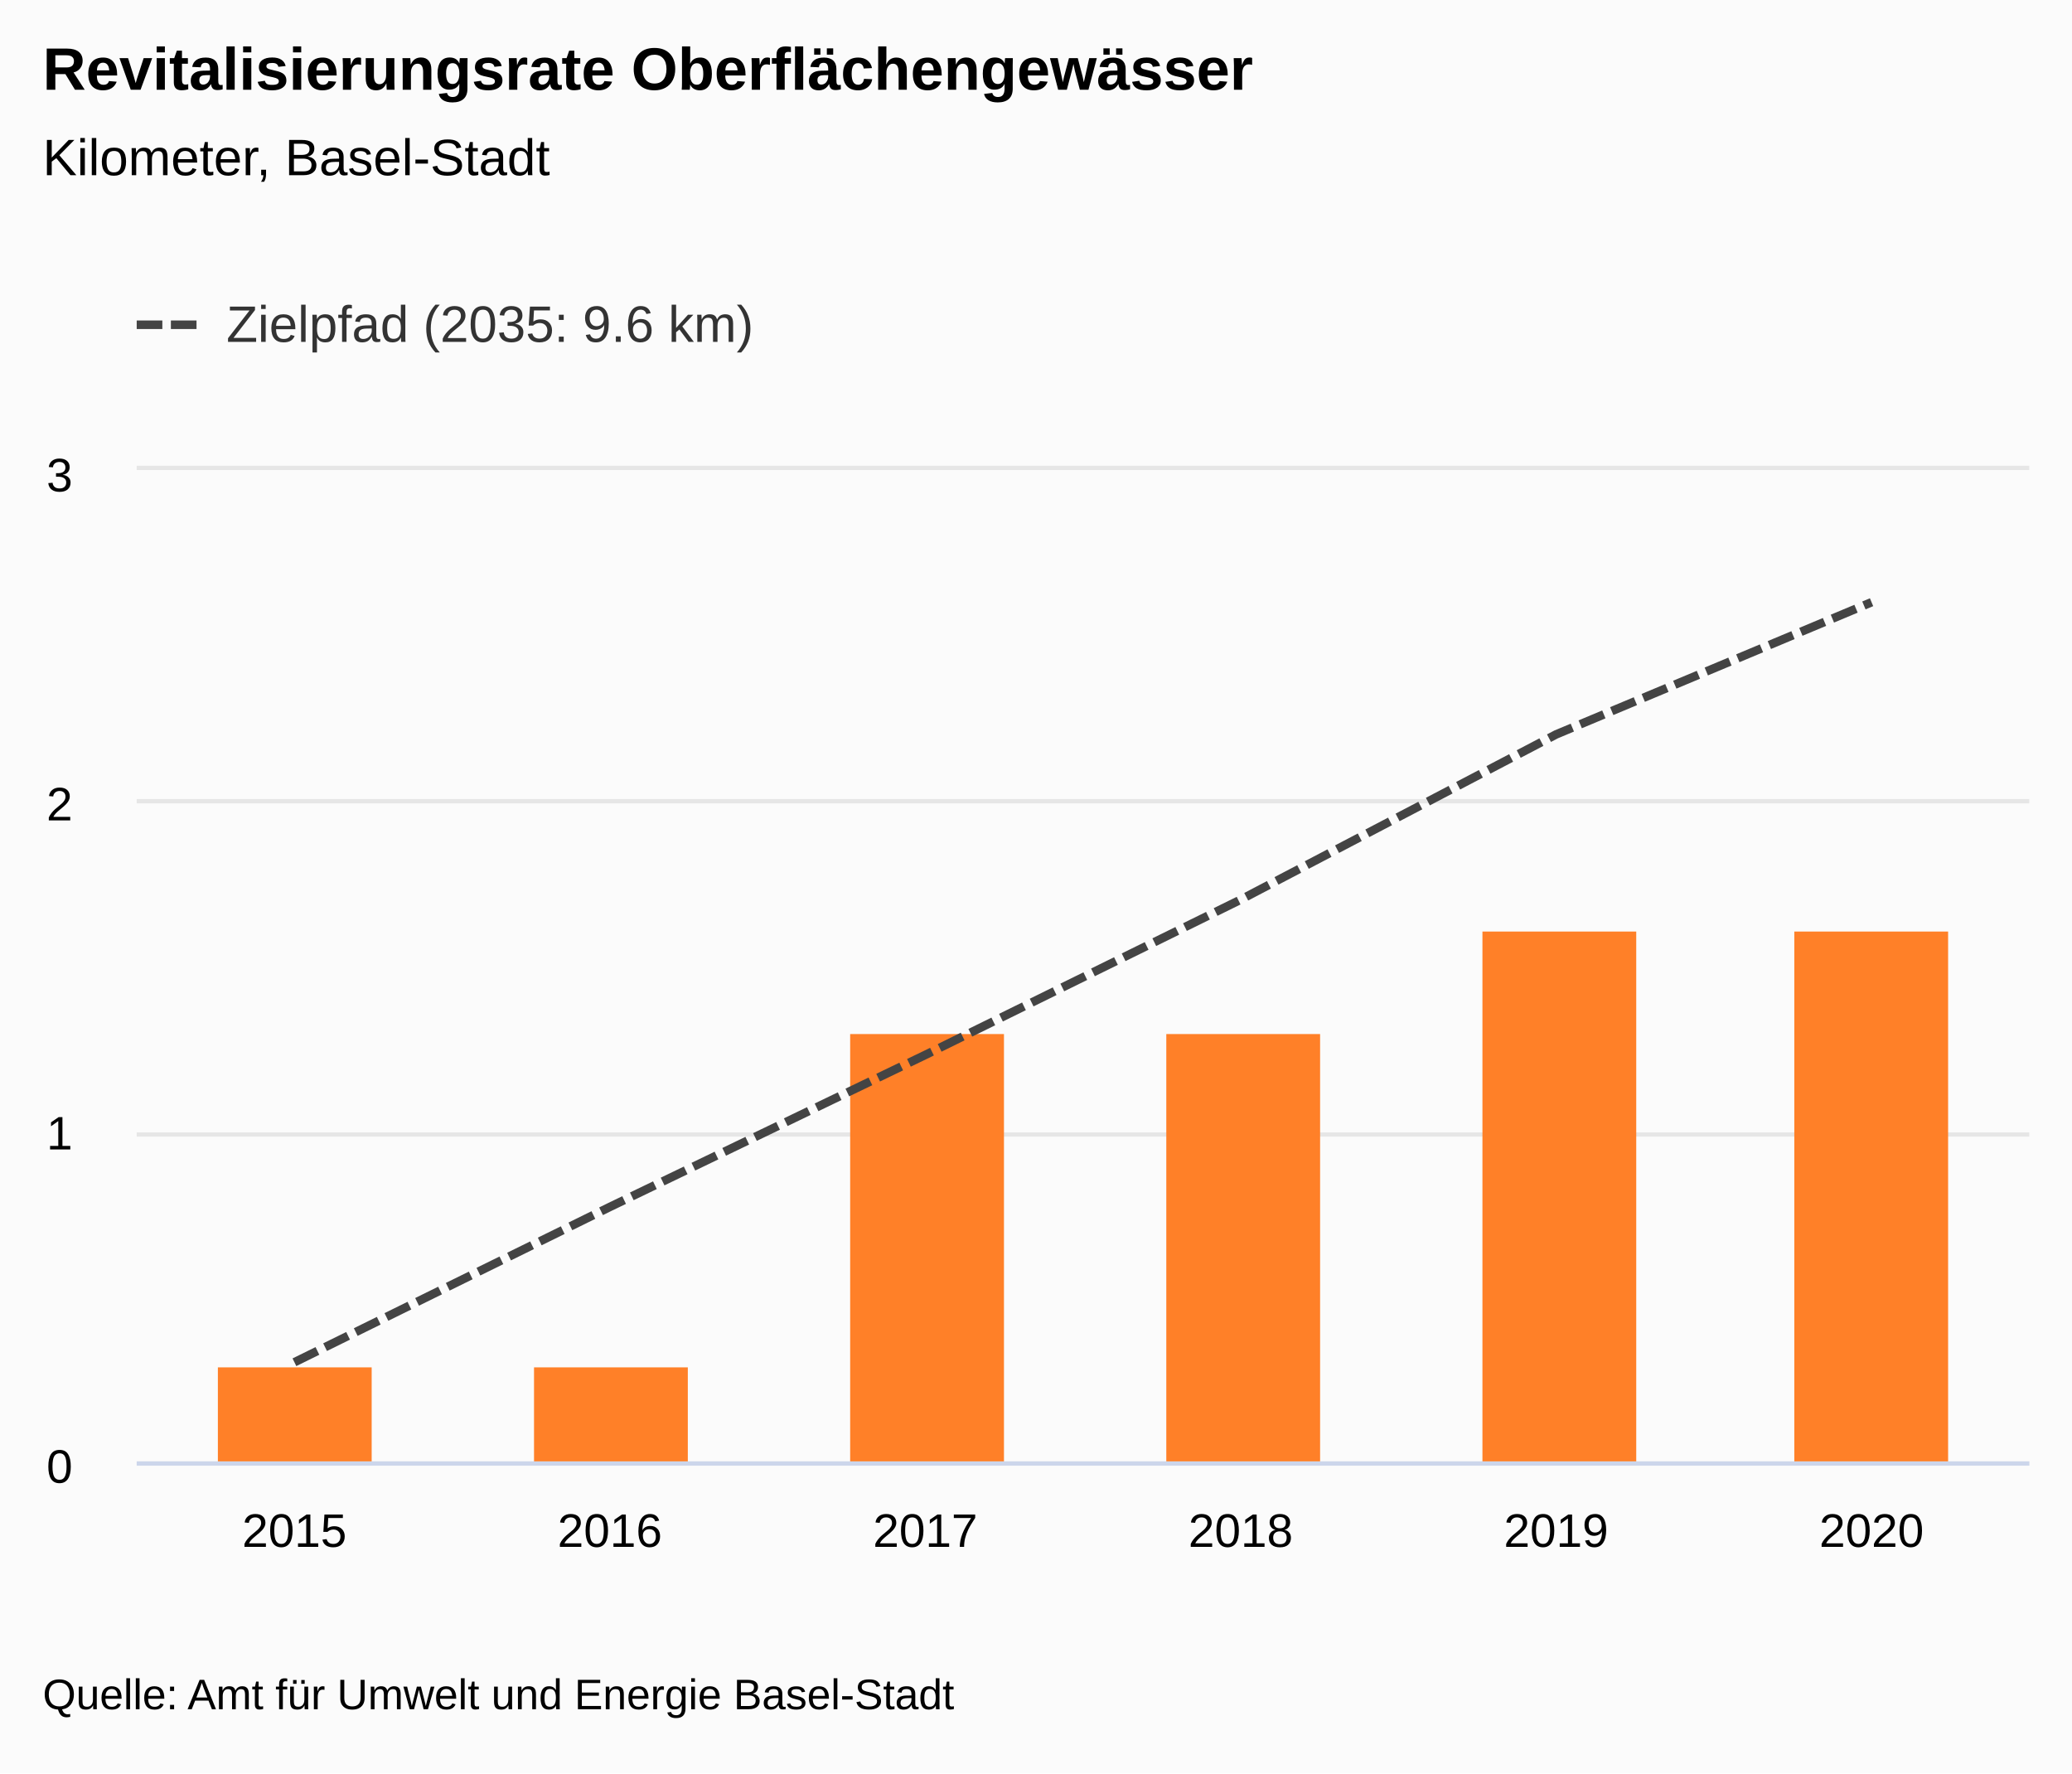
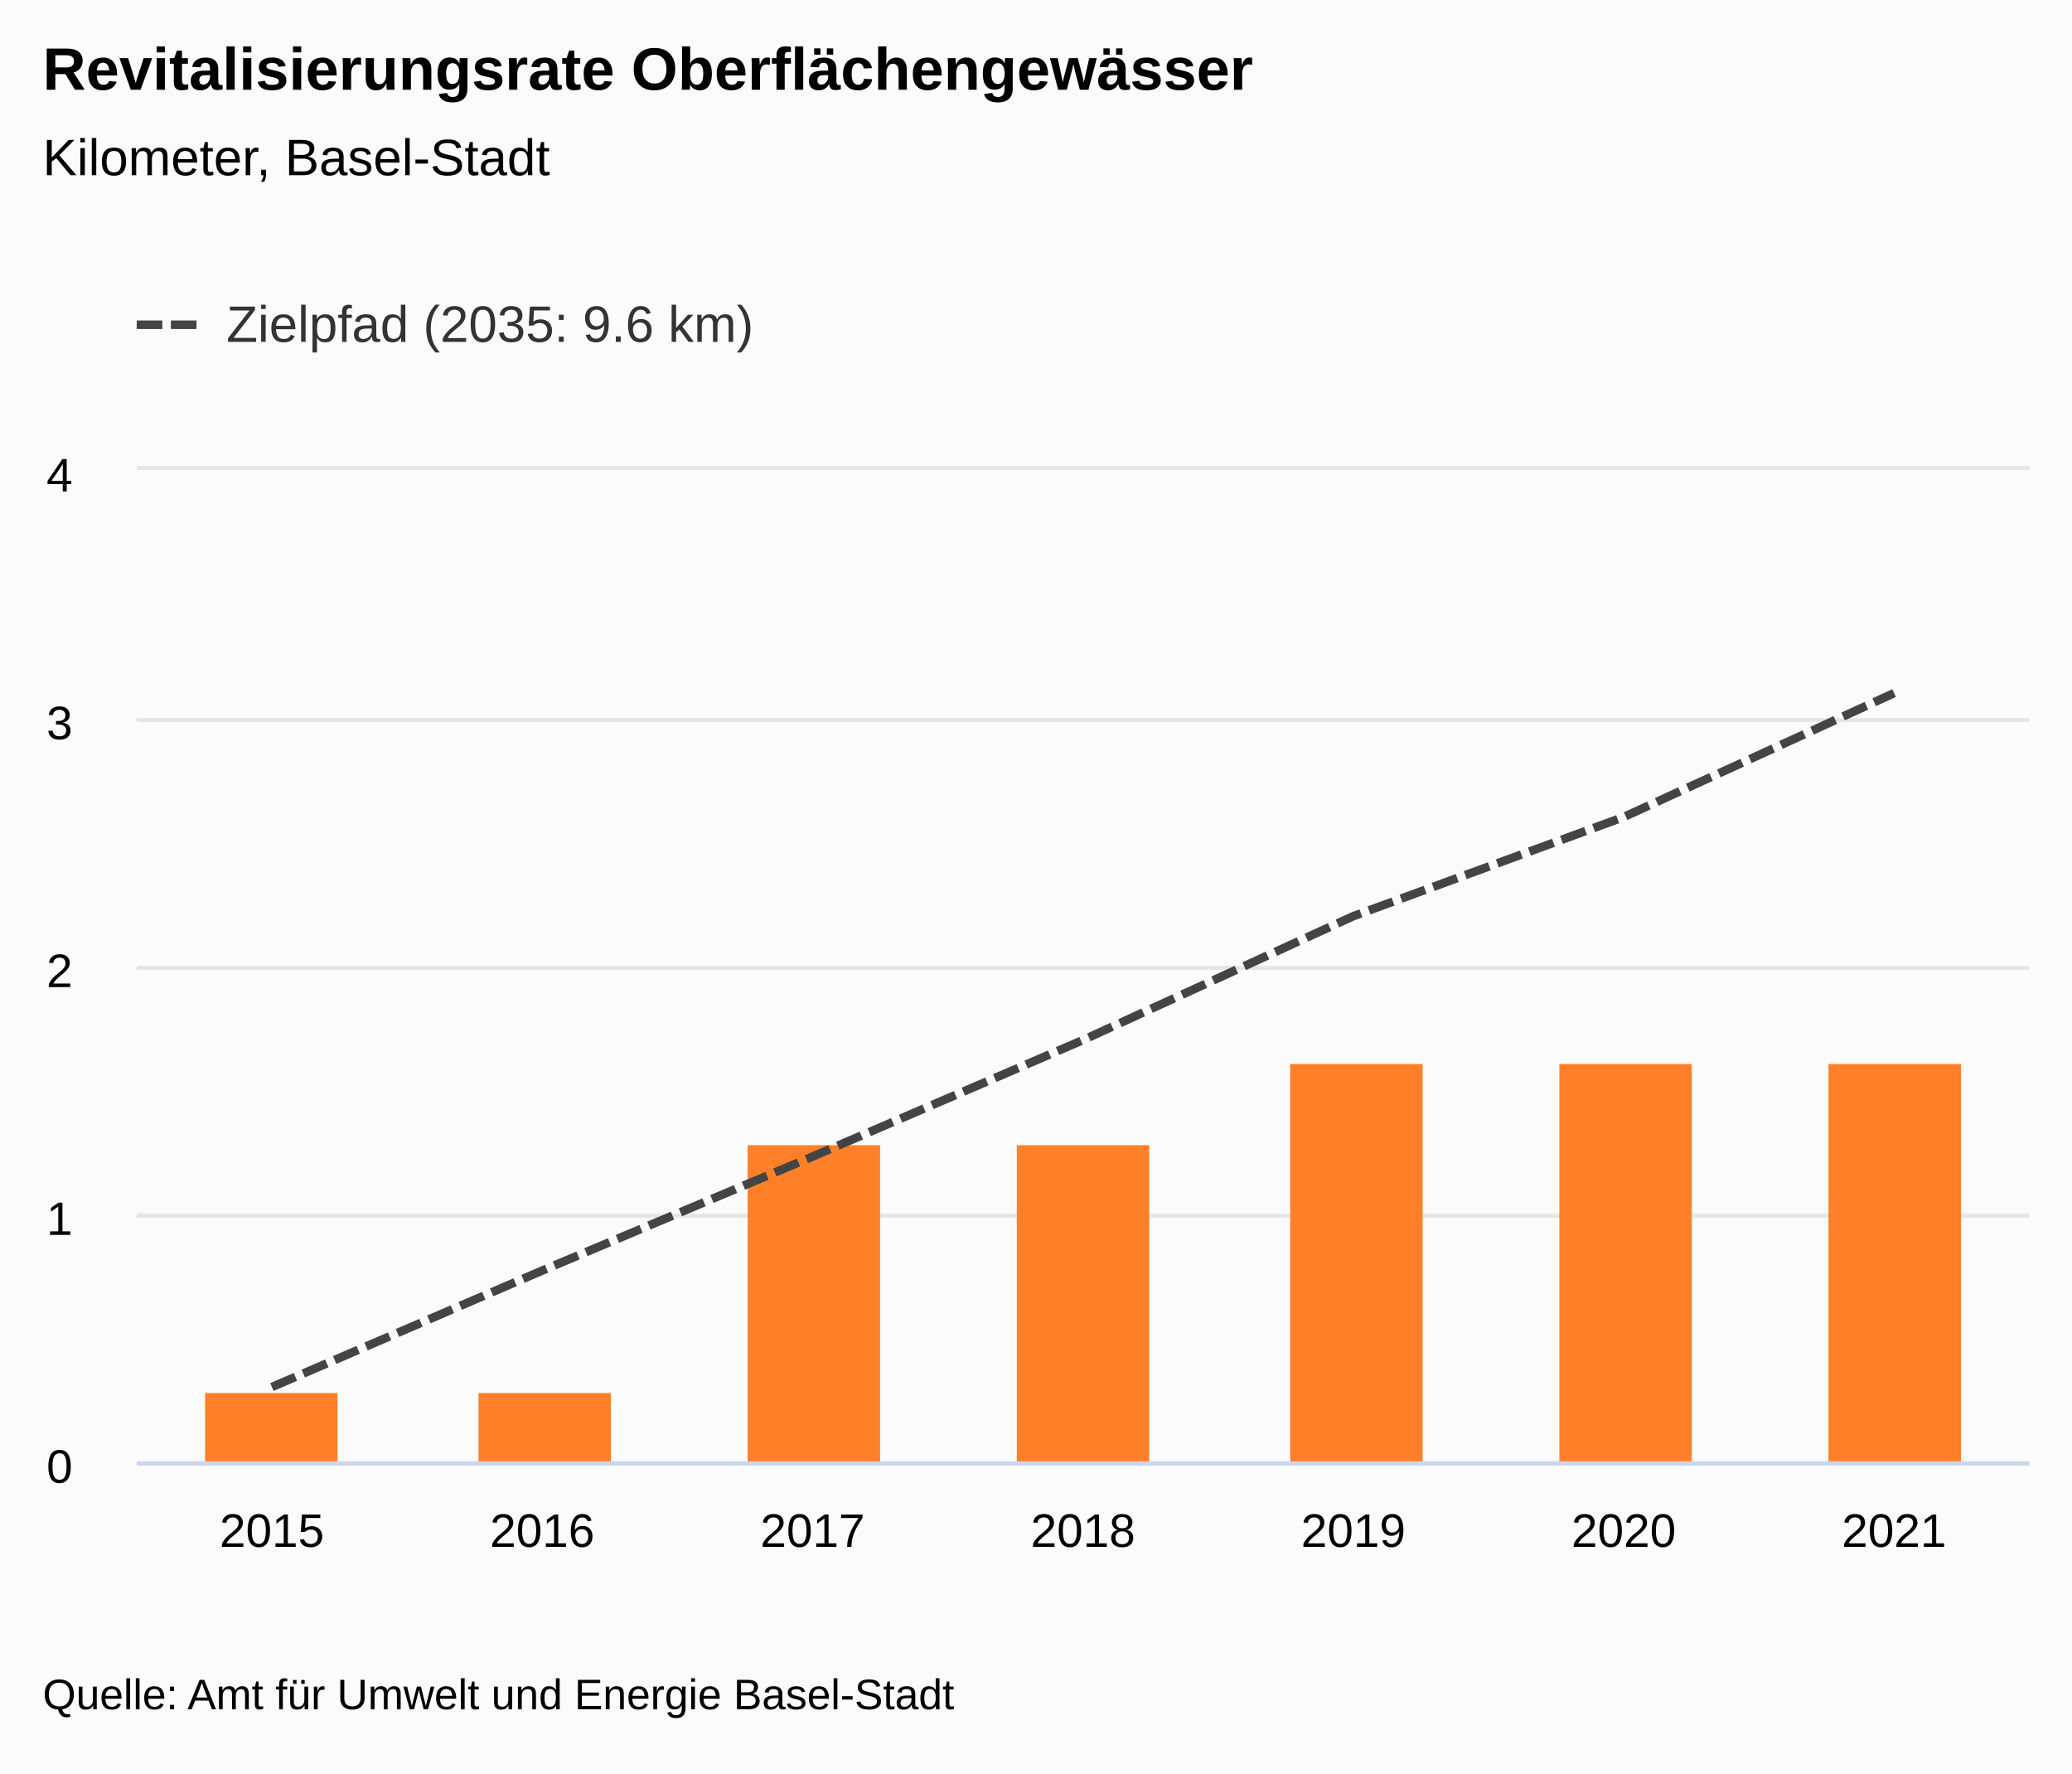
<svg xmlns="http://www.w3.org/2000/svg" version="1.1" class="highcharts-root" style="font-family:&quot;Lucida Grande&quot;, &quot;Lucida Sans Unicode&quot;, Arial, Helvetica, sans-serif;font-size:12px;" viewBox="0 0 485 415">
  <defs>
-     <clipPath id="highcharts-3up6sih-20-">
+     <clipPath id="highcharts-x385ps7-22-">
      <rect x="0" y="0" width="443" height="232" fill="none" />
    </clipPath>
-     <clipPath id="highcharts-3up6sih-27-">
+     <clipPath id="highcharts-x385ps7-30-">
      <rect x="0" y="0" width="443" height="232" fill="none" />
    </clipPath>
-     <clipPath id="highcharts-3up6sih-34-">
+     <clipPath id="highcharts-x385ps7-38-">
      <rect x="32" y="110" width="443" height="232" fill="none" />
    </clipPath>
  </defs>
  <rect fill="#fbfbfb" class="highcharts-background" x="0" y="0" width="485" height="415" rx="0" ry="0" />
  <rect fill="none" class="highcharts-plot-background" x="32" y="110" width="443" height="232" />
  <g class="highcharts-label" transform="translate(10,449)">
    <text x="0" data-z-index="1" style="cursor:pointer;" y="0">
      <tspan>&gt; Indikator-Details</tspan>
    </text>
  </g>
  <g class="highcharts-label" transform="translate(10,449)">
    <text x="0" data-z-index="1" style="cursor:pointer;" y="0">
      <tspan>&gt; Indikator-Details</tspan>
    </text>
  </g>
  <g class="highcharts-pane-group" data-z-index="0" />
  <g class="highcharts-grid highcharts-xaxis-grid" data-z-index="1">
-     <path fill="none" data-z-index="1" class="highcharts-grid-line" d="M 105.5 110 L 105.5 342" opacity="1" />
-     <path fill="none" data-z-index="1" class="highcharts-grid-line" d="M 179.5 110 L 179.5 342" opacity="1" />
-     <path fill="none" data-z-index="1" class="highcharts-grid-line" d="M 252.5 110 L 252.5 342" opacity="1" />
-     <path fill="none" data-z-index="1" class="highcharts-grid-line" d="M 326.5 110 L 326.5 342" opacity="1" />
-     <path fill="none" data-z-index="1" class="highcharts-grid-line" d="M 400.5 110 L 400.5 342" opacity="1" />
+     <path fill="none" data-z-index="1" class="highcharts-grid-line" d="M 94.5 110 L 94.5 342" opacity="1" />
+     <path fill="none" data-z-index="1" class="highcharts-grid-line" d="M 158.5 110 L 158.5 342" opacity="1" />
+     <path fill="none" data-z-index="1" class="highcharts-grid-line" d="M 221.5 110 L 221.5 342" opacity="1" />
+     <path fill="none" data-z-index="1" class="highcharts-grid-line" d="M 284.5 110 L 284.5 342" opacity="1" />
+     <path fill="none" data-z-index="1" class="highcharts-grid-line" d="M 347.5 110 L 347.5 342" opacity="1" />
+     <path fill="none" data-z-index="1" class="highcharts-grid-line" d="M 411.5 110 L 411.5 342" opacity="1" />
    <path fill="none" data-z-index="1" class="highcharts-grid-line" d="M 474.5 110 L 474.5 342" opacity="1" />
    <path fill="none" data-z-index="1" class="highcharts-grid-line" d="M 31.5 110 L 31.5 342" opacity="1" />
  </g>
  <g class="highcharts-grid highcharts-yaxis-grid" data-z-index="1">
    <path fill="none" stroke="#e6e6e6" stroke-width="1" data-z-index="1" class="highcharts-grid-line" d="M 32 342.5 L 475 342.5" opacity="1" />
-     <path fill="none" stroke="#e6e6e6" stroke-width="1" data-z-index="1" class="highcharts-grid-line" d="M 32 265.5 L 475 265.5" opacity="1" />
-     <path fill="none" stroke="#e6e6e6" stroke-width="1" data-z-index="1" class="highcharts-grid-line" d="M 32 187.5 L 475 187.5" opacity="1" />
+     <path fill="none" stroke="#e6e6e6" stroke-width="1" data-z-index="1" class="highcharts-grid-line" d="M 32 284.5 L 475 284.5" opacity="1" />
+     <path fill="none" stroke="#e6e6e6" stroke-width="1" data-z-index="1" class="highcharts-grid-line" d="M 32 226.5 L 475 226.5" opacity="1" />
+     <path fill="none" stroke="#e6e6e6" stroke-width="1" data-z-index="1" class="highcharts-grid-line" d="M 32 168.5 L 475 168.5" opacity="1" />
    <path fill="none" stroke="#e6e6e6" stroke-width="1" data-z-index="1" class="highcharts-grid-line" d="M 32 109.5 L 475 109.5" opacity="1" />
  </g>
  <g class="highcharts-grid highcharts-yaxis-grid" data-z-index="1" />
  <rect fill="none" class="highcharts-plot-border" data-z-index="1" x="32" y="110" width="443" height="232" />
  <g class="highcharts-axis highcharts-xaxis" data-z-index="2">
    <path fill="none" class="highcharts-axis-line" stroke="#ccd6eb" stroke-width="1" data-z-index="7" d="M 32 342.5 L 475 342.5" />
  </g>
  <g class="highcharts-axis highcharts-yaxis" data-z-index="2">
    <path fill="none" class="highcharts-axis-line" data-z-index="7" d="M 32 110 L 32 342" />
  </g>
  <g class="highcharts-axis highcharts-yaxis" data-z-index="2">
    <path fill="none" class="highcharts-axis-line" data-z-index="7" d="M 475 110 L 475 342" />
  </g>
  <g class="highcharts-series-group" data-z-index="3">
-     <g class="highcharts-series highcharts-series-0 highcharts-column-series" data-z-index="0.1" opacity="1" transform="translate(32,110) scale(1 1)" clip-path="url(#highcharts-3up6sih-27-)">
-       <rect x="19" y="210" width="36" height="23" fill="#FF8028" opacity="1" class="highcharts-point" />
-       <rect x="93" y="210" width="36" height="23" fill="#FF8028" opacity="1" class="highcharts-point" />
-       <rect x="167" y="132" width="36" height="101" fill="#FF8028" opacity="1" class="highcharts-point" />
-       <rect x="241" y="132" width="36" height="101" fill="#FF8028" opacity="1" class="highcharts-point" />
-       <rect x="315" y="108" width="36" height="125" fill="#FF8028" opacity="1" class="highcharts-point" />
-       <rect x="388" y="108" width="36" height="125" fill="#FF8028" opacity="1" class="highcharts-point" />
+     <g class="highcharts-series highcharts-series-0 highcharts-column-series" data-z-index="0.1" opacity="1" transform="translate(32,110) scale(1 1)" clip-path="url(#highcharts-x385ps7-30-)">
+       <rect x="16" y="216" width="31" height="17" fill="#FF8028" opacity="1" class="highcharts-point" />
+       <rect x="80" y="216" width="31" height="17" fill="#FF8028" opacity="1" class="highcharts-point" />
+       <rect x="143" y="158" width="31" height="75" fill="#FF8028" opacity="1" class="highcharts-point" />
+       <rect x="206" y="158" width="31" height="75" fill="#FF8028" opacity="1" class="highcharts-point" />
+       <rect x="270" y="139" width="31" height="94" fill="#FF8028" opacity="1" class="highcharts-point" />
+       <rect x="333" y="139" width="31" height="94" fill="#FF8028" opacity="1" class="highcharts-point" />
+       <rect x="396" y="139" width="31" height="94" fill="#FF8028" opacity="1" class="highcharts-point" />
    </g>
    <g class="highcharts-markers highcharts-series-0 highcharts-column-series" data-z-index="0.1" opacity="1" transform="translate(32,110) scale(1 1)" clip-path="none" />
-     <g class="highcharts-series highcharts-series-1 highcharts-line-series" data-z-index="0.1" opacity="1" transform="translate(32,110) scale(1 1)" clip-path="url(#highcharts-3up6sih-27-)">
-       <path fill="none" d="M 36.917 208.8 L 110.75 172.453 L 184.583 136.88 L 258.417 100.533 L 332.25 61.867 L 406.083 30.933" class="highcharts-graph" data-z-index="1" stroke="#444444" stroke-width="2" stroke-dasharray="6,2" />
+     <g class="highcharts-series highcharts-series-1 highcharts-line-series" data-z-index="0.1" opacity="1" transform="translate(32,110) scale(1 1)" clip-path="url(#highcharts-x385ps7-30-)">
+       <path fill="none" d="M 31.643 214.6 L 94.929 187.34 L 158.214 160.66 L 221.5 133.4 L 284.786 104.4 L 348.071 81.2 L 411.357 52.2" class="highcharts-graph" data-z-index="1" stroke="#444444" stroke-width="2" stroke-dasharray="6,2" />
    </g>
    <g class="highcharts-markers highcharts-series-1 highcharts-line-series" data-z-index="0.1" opacity="1" transform="translate(32,110) scale(1 1)" clip-path="none" />
  </g>
  <text x="10" text-anchor="start" class="highcharts-title" data-z-index="4" style="color:#000000;font-size:1.167em;font-weight:bold;fill:#000000;" y="21">
    <tspan>Revitalisierungsrate Oberflächengewässer</tspan>
  </text>
  <text x="10" text-anchor="start" class="highcharts-subtitle" data-z-index="4" style="color:#000000;font-size:1em;fill:#000000;" y="41">
    <tspan>Kilometer, Basel-Stadt</tspan>
  </text>
  <text x="10" text-anchor="start" class="highcharts-caption" data-z-index="4" style="color:#666666;fill:#666666;" y="377" />
  <g class="highcharts-axis-labels highcharts-xaxis-labels" data-z-index="7">
-     <text x="68.917" style="color:#000000;cursor:default;font-size:0.917em;fill:#000000;" text-anchor="middle" transform="translate(0,0)" y="362" opacity="1">2015</text>
-     <text x="142.75" style="color:#000000;cursor:default;font-size:0.917em;fill:#000000;" text-anchor="middle" transform="translate(0,0)" y="362" opacity="1">2016</text>
-     <text x="216.583" style="color:#000000;cursor:default;font-size:0.917em;fill:#000000;" text-anchor="middle" transform="translate(0,0)" y="362" opacity="1">2017</text>
-     <text x="290.417" style="color:#000000;cursor:default;font-size:0.917em;fill:#000000;" text-anchor="middle" transform="translate(0,0)" y="362" opacity="1">2018</text>
-     <text x="364.25" style="color:#000000;cursor:default;font-size:0.917em;fill:#000000;" text-anchor="middle" transform="translate(0,0)" y="362" opacity="1">2019</text>
-     <text x="438.083" style="color:#000000;cursor:default;font-size:0.917em;fill:#000000;" text-anchor="middle" transform="translate(0,0)" y="362" opacity="1">2020</text>
+     <text x="63.643" style="color:#000000;cursor:default;font-size:0.917em;fill:#000000;" text-anchor="middle" transform="translate(0,0)" y="362" opacity="1">2015</text>
+     <text x="126.929" style="color:#000000;cursor:default;font-size:0.917em;fill:#000000;" text-anchor="middle" transform="translate(0,0)" y="362" opacity="1">2016</text>
+     <text x="190.214" style="color:#000000;cursor:default;font-size:0.917em;fill:#000000;" text-anchor="middle" transform="translate(0,0)" y="362" opacity="1">2017</text>
+     <text x="253.5" style="color:#000000;cursor:default;font-size:0.917em;fill:#000000;" text-anchor="middle" transform="translate(0,0)" y="362" opacity="1">2018</text>
+     <text x="316.786" style="color:#000000;cursor:default;font-size:0.917em;fill:#000000;" text-anchor="middle" transform="translate(0,0)" y="362" opacity="1">2019</text>
+     <text x="380.071" style="color:#000000;cursor:default;font-size:0.917em;fill:#000000;" text-anchor="middle" transform="translate(0,0)" y="362" opacity="1">2020</text>
+     <text x="443.357" style="color:#000000;cursor:default;font-size:0.917em;fill:#000000;" text-anchor="middle" transform="translate(0,0)" y="362" opacity="1">2021</text>
  </g>
  <g class="highcharts-axis-labels highcharts-yaxis-labels" data-z-index="7">
    <text x="17" style="color:#000000;cursor:default;font-size:0.917em;fill:#000000;" text-anchor="end" transform="translate(0,0)" y="347" opacity="1">0</text>
-     <text x="17" style="color:#000000;cursor:default;font-size:0.917em;fill:#000000;" text-anchor="end" transform="translate(0,0)" y="269" opacity="1">1</text>
-     <text x="17" style="color:#000000;cursor:default;font-size:0.917em;fill:#000000;" text-anchor="end" transform="translate(0,0)" y="192" opacity="1">2</text>
-     <text x="17" style="color:#000000;cursor:default;font-size:0.917em;fill:#000000;" text-anchor="end" transform="translate(0,0)" y="115" opacity="1">3</text>
+     <text x="17" style="color:#000000;cursor:default;font-size:0.917em;fill:#000000;" text-anchor="end" transform="translate(0,0)" y="289" opacity="1">1</text>
+     <text x="17" style="color:#000000;cursor:default;font-size:0.917em;fill:#000000;" text-anchor="end" transform="translate(0,0)" y="231" opacity="1">2</text>
+     <text x="17" style="color:#000000;cursor:default;font-size:0.917em;fill:#000000;" text-anchor="end" transform="translate(0,0)" y="173" opacity="1">3</text>
+     <text x="17" style="color:#000000;cursor:default;font-size:0.917em;fill:#000000;" text-anchor="end" transform="translate(0,0)" y="115" opacity="1">4</text>
  </g>
  <g class="highcharts-axis-labels highcharts-yaxis-labels" data-z-index="7" />
  <g class="highcharts-legend" data-z-index="7" transform="translate(20,58)">
    <rect fill="none" class="highcharts-legend-box" rx="0" ry="0" x="0" y="0" width="186" height="40" visibility="visible" />
    <g data-z-index="1">
      <g>
        <g class="highcharts-legend-item highcharts-line-series highcharts-color-undefined highcharts-series-1" data-z-index="1" transform="translate(12,7)">
          <path fill="none" d="M 0 11 L 16 11" class="highcharts-graph" stroke-dasharray="6,2" stroke="#444444" stroke-width="2" />
          <text x="21" style="color:#333333;cursor:pointer;font-size:1em;font-weight:normal;fill:#333333;" text-anchor="start" data-z-index="2" y="15">
            <tspan>Zielpfad (2035: 9.6 km)</tspan>
          </text>
        </g>
      </g>
    </g>
  </g>
  <text x="10" class="highcharts-credits" text-anchor="start" data-z-index="8" style="cursor:default;color:#000000;font-size:0.833em;fill:#000000;" y="400">
    <tspan>Quelle: Amt für Umwelt und Energie Basel-Stadt</tspan>
  </text>
-   <g class="highcharts-control-points" data-z-index="99" clip-path="url(#highcharts-3up6sih-34-)" />
+   <g class="highcharts-control-points" data-z-index="99" clip-path="url(#highcharts-x385ps7-38-)" />
</svg>
